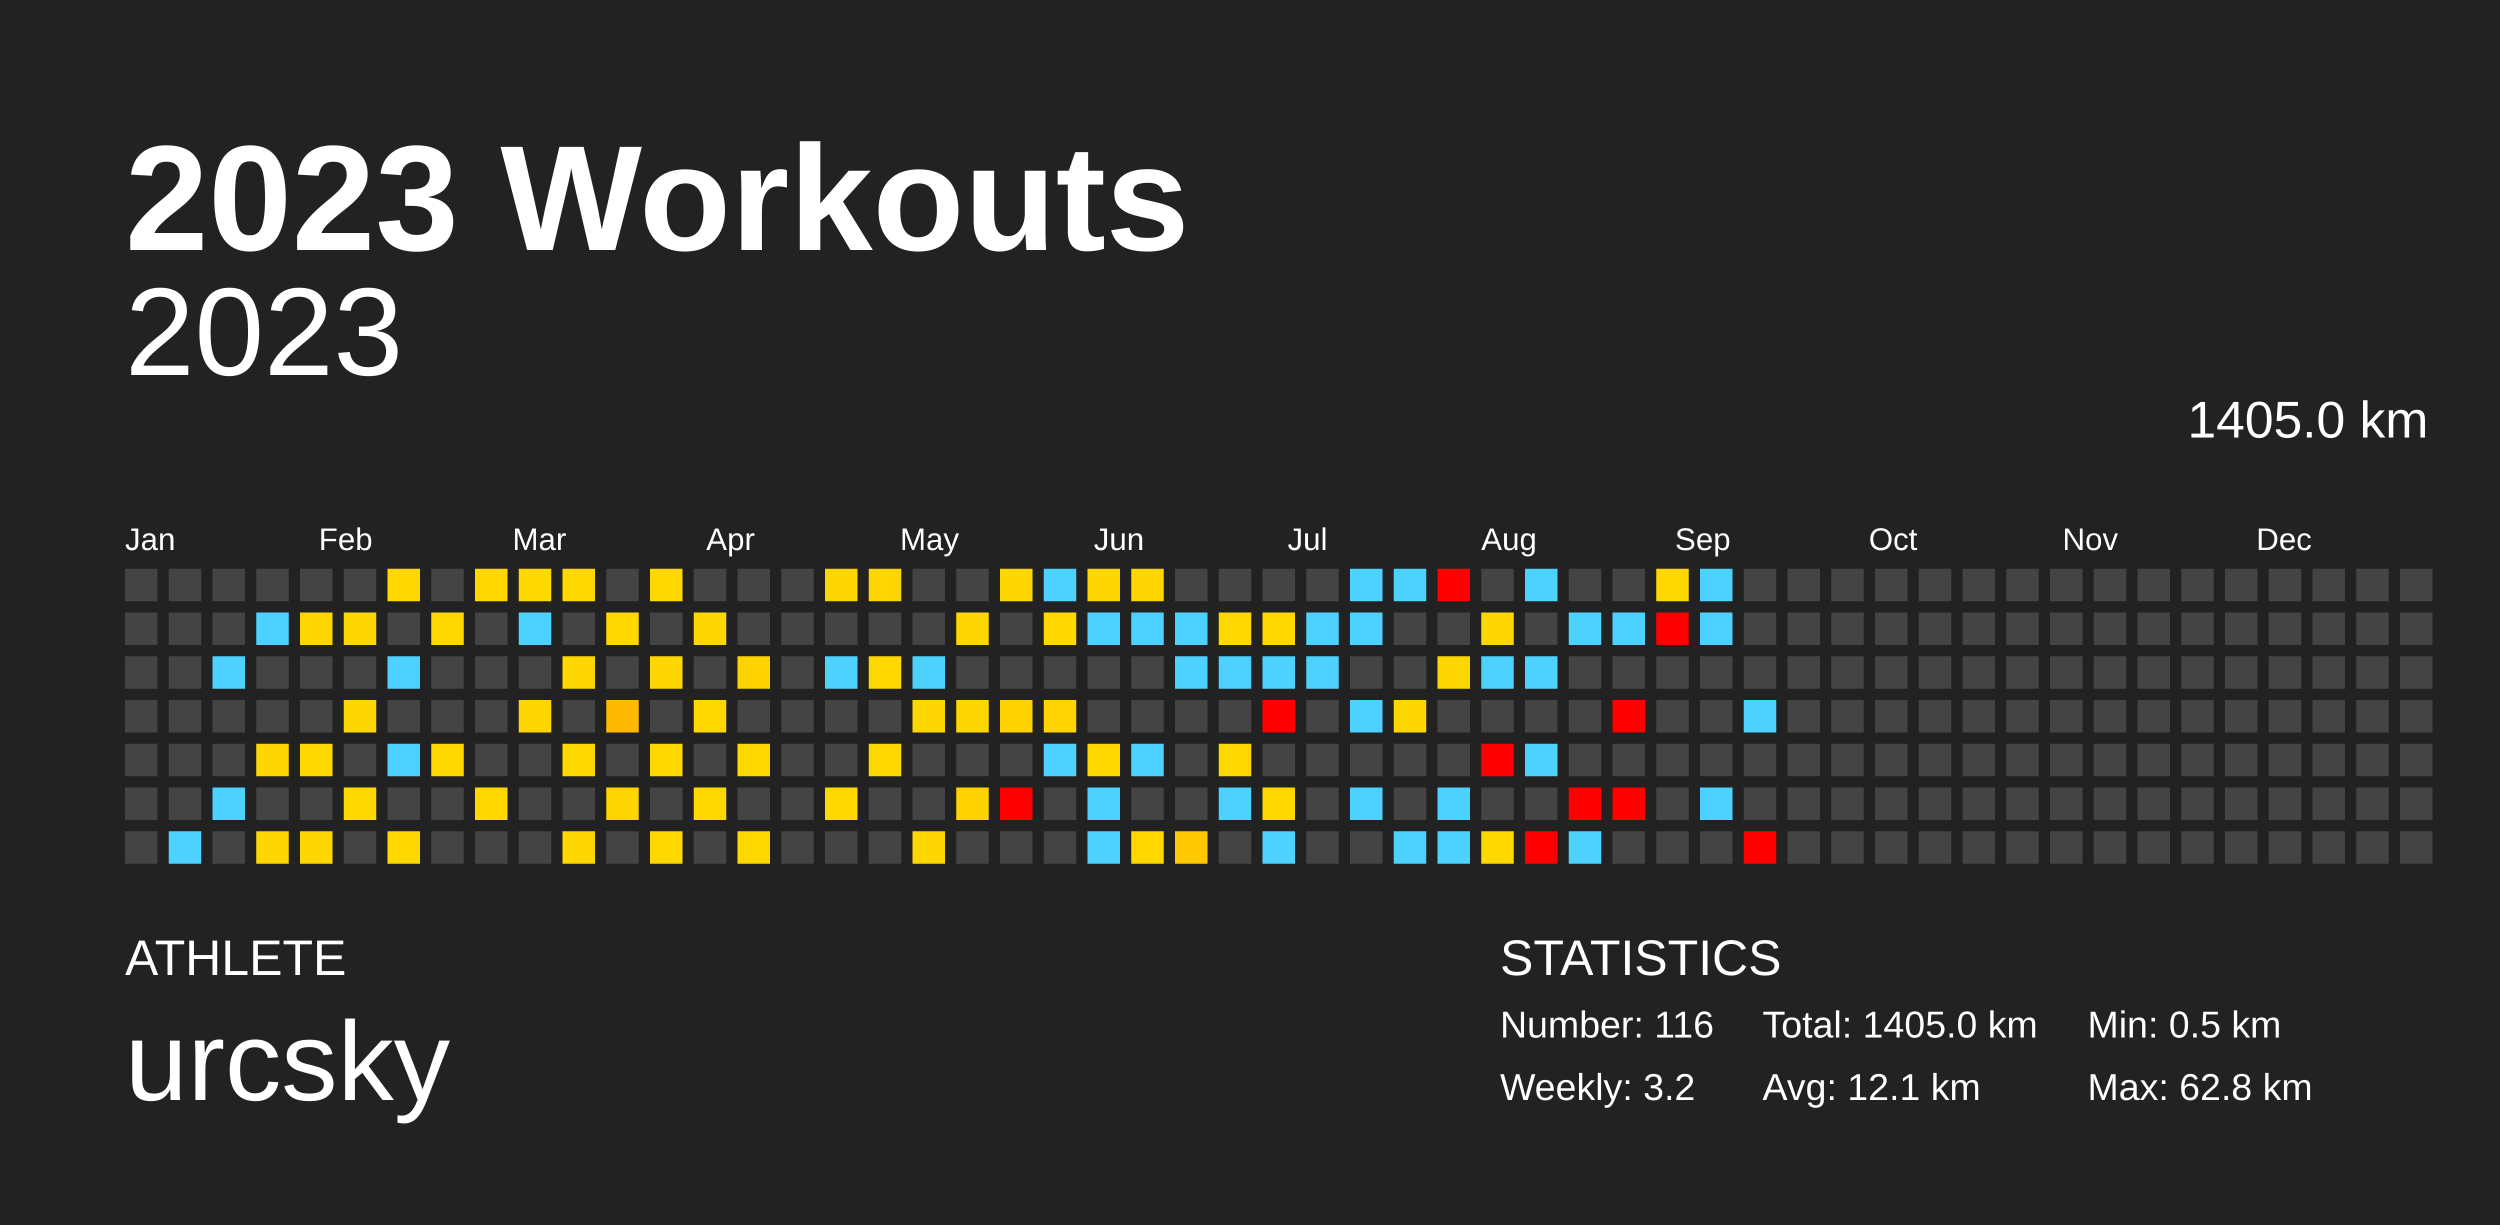
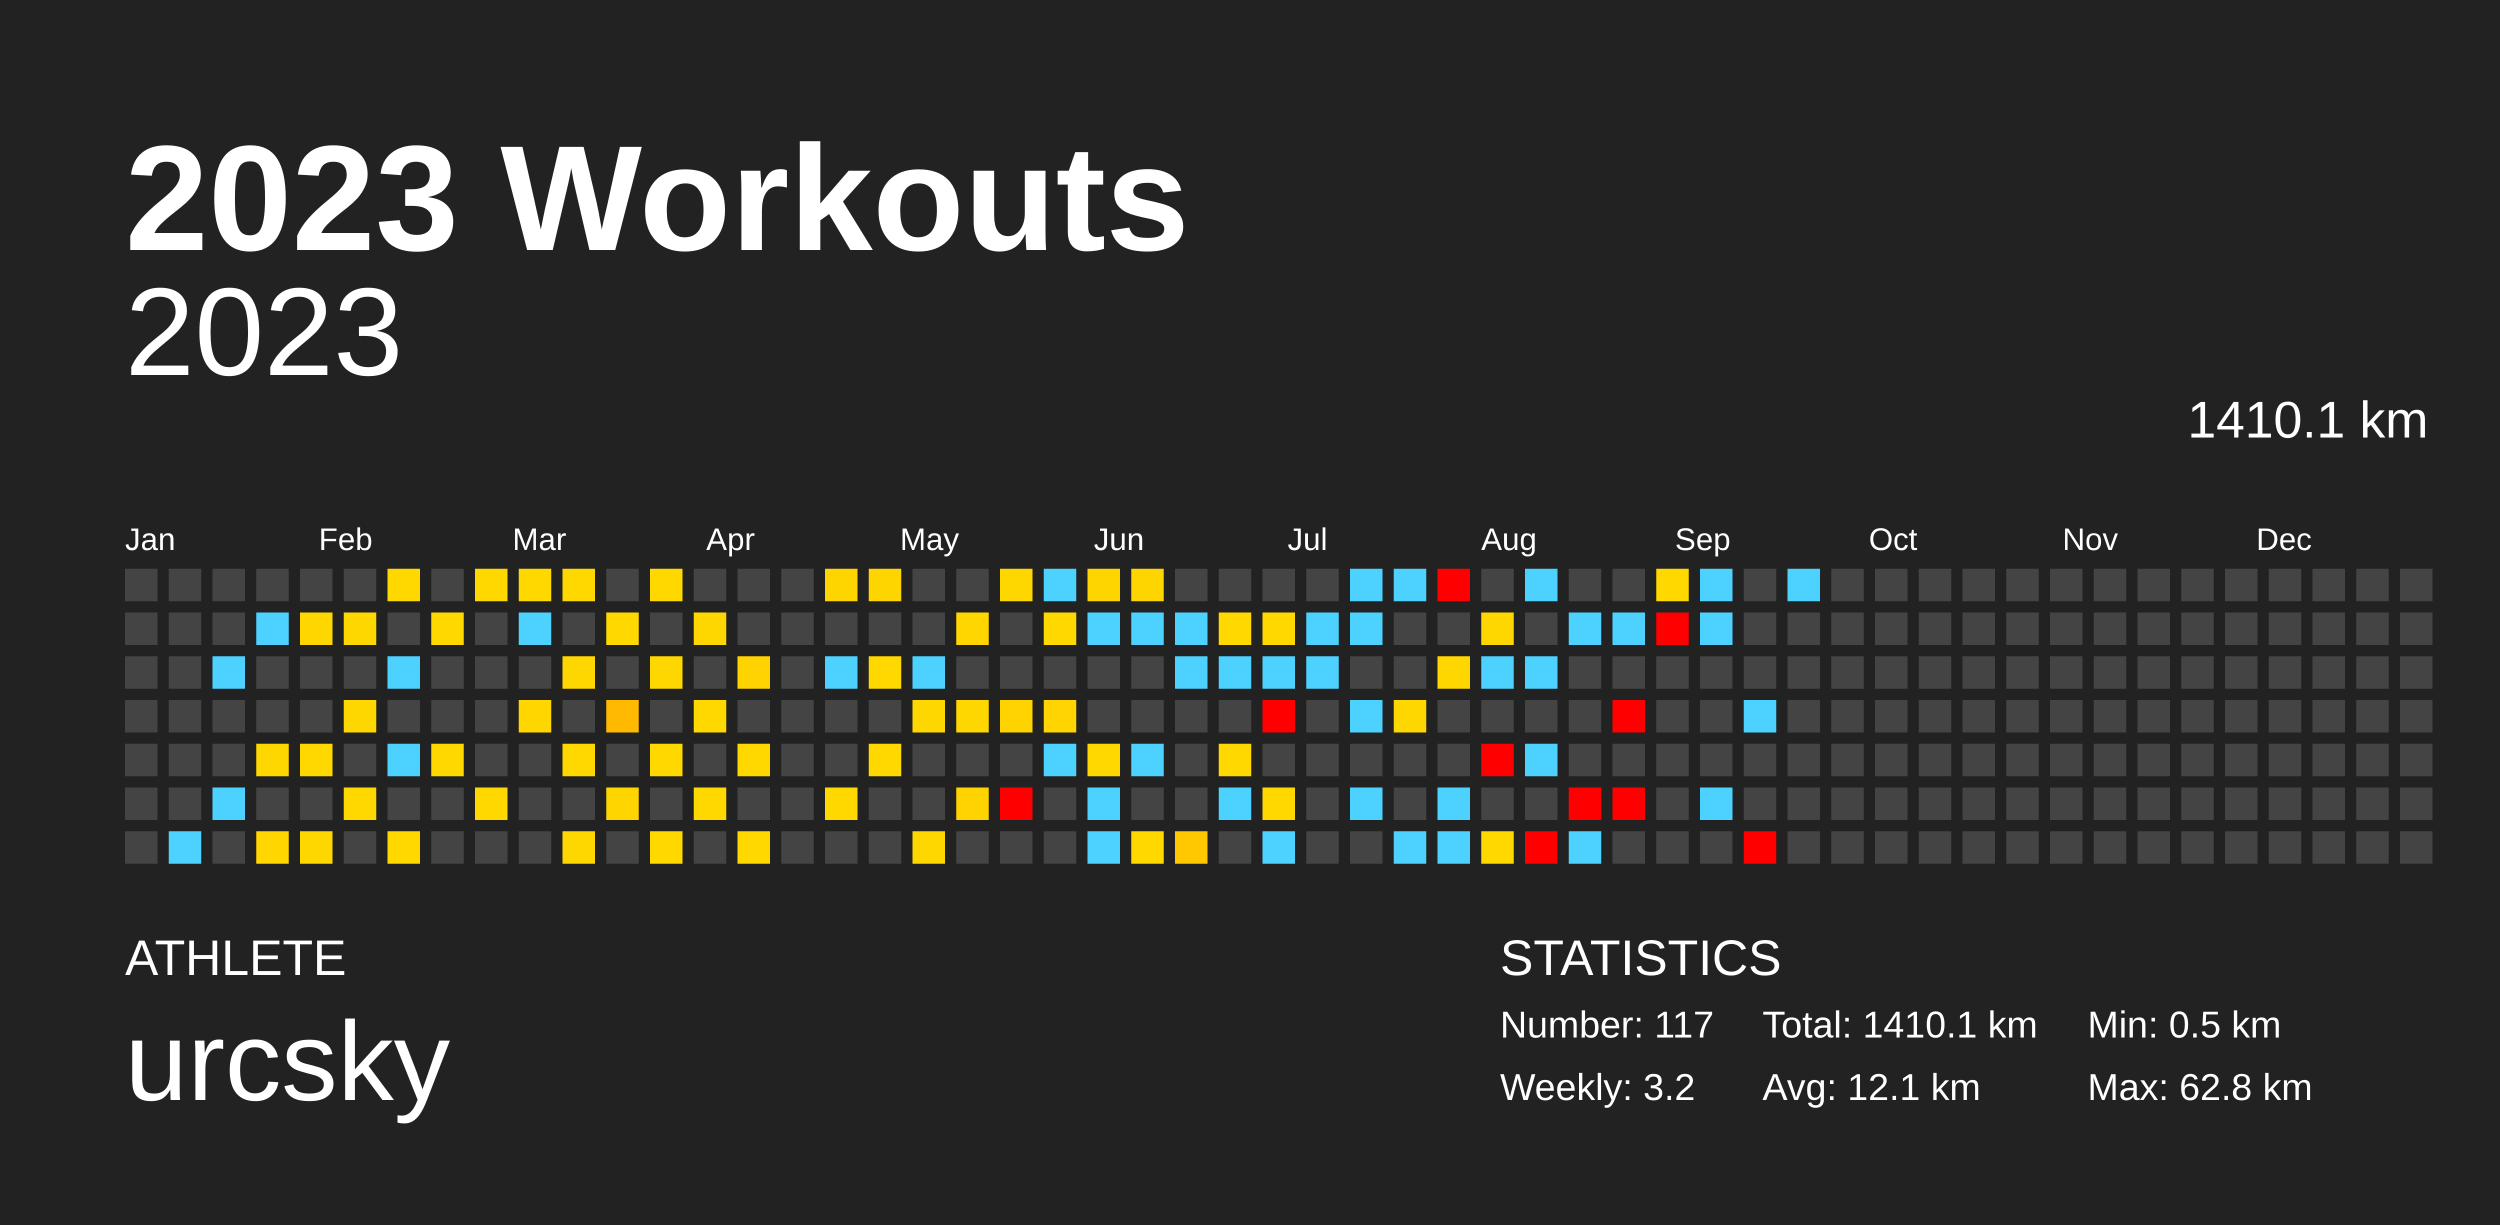
<svg xmlns="http://www.w3.org/2000/svg" baseProfile="full" height="98mm" version="1.1" viewBox="0,0,200,98" width="200mm">
  <defs />
  <rect fill="#222222" height="98" width="200" x="0" y="0" />
  <text fill="#FFFFFF" style="font-size:12px; font-family:Arial; font-weight:bold;" x="10" y="20">2023 Workouts</text>
  <text fill="#FFFFFF" style="font-size:4px; font-family:Arial" x="10" y="78">ATHLETE</text>
  <text fill="#FFFFFF" style="font-size:9px; font-family:Arial" x="10" y="88">urcsky</text>
  <text fill="#FFFFFF" style="font-size:4px; font-family:Arial" x="120" y="78">STATISTICS</text>
-   <text fill="#FFFFFF" style="font-size:3px; font-family:Arial" x="120" y="83">Number: 116</text>
+   <text fill="#FFFFFF" style="font-size:3px; font-family:Arial" x="120" y="83">Number: 117</text>
  <text fill="#FFFFFF" style="font-size:3px; font-family:Arial" x="120" y="88">Weekly: 3.2</text>
-   <text fill="#FFFFFF" style="font-size:3px; font-family:Arial" x="141" y="83">Total: 1405.0 km</text>
+   <text fill="#FFFFFF" style="font-size:3px; font-family:Arial" x="141" y="83">Total: 1410.1 km</text>
  <text fill="#FFFFFF" style="font-size:3px; font-family:Arial" x="141" y="88">Avg: 12.1 km</text>
  <text fill="#FFFFFF" style="font-size:3px; font-family:Arial" x="167" y="83">Min: 0.5 km</text>
  <text fill="#FFFFFF" style="font-size:3px; font-family:Arial" x="167" y="88">Max: 62.8 km</text>
  <text alignment-baseline="hanging" fill="#FFFFFF" style="font-size:10.0px; font-family:Arial;" x="10" y="30">2023</text>
-   <text alignment-baseline="hanging" fill="#FFFFFF" style="font-size:4.125px; font-family:Arial;" x="175" y="35">1405.0 km</text>
+   <text alignment-baseline="hanging" fill="#FFFFFF" style="font-size:4.125px; font-family:Arial;" x="175" y="35">1410.1 km</text>
  <text fill="#FFFFFF" style="font-size:2.5px; font-family:Arial" x="10.0" y="44">Jan</text>
  <text fill="#FFFFFF" style="font-size:2.5px; font-family:Arial" x="25.5" y="44">Feb</text>
  <text fill="#FFFFFF" style="font-size:2.5px; font-family:Arial" x="41.0" y="44">Mar</text>
  <text fill="#FFFFFF" style="font-size:2.5px; font-family:Arial" x="56.5" y="44">Apr</text>
  <text fill="#FFFFFF" style="font-size:2.5px; font-family:Arial" x="72.0" y="44">May</text>
  <text fill="#FFFFFF" style="font-size:2.5px; font-family:Arial" x="87.5" y="44">Jun</text>
  <text fill="#FFFFFF" style="font-size:2.5px; font-family:Arial" x="103.0" y="44">Jul</text>
  <text fill="#FFFFFF" style="font-size:2.5px; font-family:Arial" x="118.5" y="44">Aug</text>
  <text fill="#FFFFFF" style="font-size:2.5px; font-family:Arial" x="134.0" y="44">Sep</text>
  <text fill="#FFFFFF" style="font-size:2.5px; font-family:Arial" x="149.5" y="44">Oct</text>
  <text fill="#FFFFFF" style="font-size:2.5px; font-family:Arial" x="165.0" y="44">Nov</text>
  <text fill="#FFFFFF" style="font-size:2.5px; font-family:Arial" x="180.5" y="44">Dec</text>
  <rect fill="#444444" height="2.6" width="2.6" x="10.0" y="45.5" />
  <rect fill="#444444" height="2.6" width="2.6" x="10.0" y="49.0" />
  <rect fill="#444444" height="2.6" width="2.6" x="10.0" y="52.5" />
  <rect fill="#444444" height="2.6" width="2.6" x="10.0" y="56.0" />
  <rect fill="#444444" height="2.6" width="2.6" x="10.0" y="59.5" />
  <rect fill="#444444" height="2.6" width="2.6" x="10.0" y="63.0" />
  <rect fill="#444444" height="2.6" width="2.6" x="10.0" y="66.5" />
  <rect fill="#444444" height="2.6" width="2.6" x="13.5" y="45.5" />
  <rect fill="#444444" height="2.6" width="2.6" x="13.5" y="49.0" />
  <rect fill="#444444" height="2.6" width="2.6" x="13.5" y="52.5" />
  <rect fill="#444444" height="2.6" width="2.6" x="13.5" y="56.0" />
  <rect fill="#444444" height="2.6" width="2.6" x="13.5" y="59.5" />
  <rect fill="#444444" height="2.6" width="2.6" x="13.5" y="63.0" />
  <rect fill="#4dd2ff" height="2.6" width="2.6" x="13.5" y="66.5" />
  <rect fill="#444444" height="2.6" width="2.6" x="17.0" y="45.5" />
  <rect fill="#444444" height="2.6" width="2.6" x="17.0" y="49.0" />
  <rect fill="#4dd2ff" height="2.6" width="2.6" x="17.0" y="52.5" />
  <rect fill="#444444" height="2.6" width="2.6" x="17.0" y="56.0" />
  <rect fill="#444444" height="2.6" width="2.6" x="17.0" y="59.5" />
  <rect fill="#4dd2ff" height="2.6" width="2.6" x="17.0" y="63.0" />
  <rect fill="#444444" height="2.6" width="2.6" x="17.0" y="66.5" />
  <rect fill="#444444" height="2.6" width="2.6" x="20.5" y="45.5" />
  <rect fill="#4dd2ff" height="2.6" width="2.6" x="20.5" y="49.0" />
  <rect fill="#444444" height="2.6" width="2.6" x="20.5" y="52.5" />
  <rect fill="#444444" height="2.6" width="2.6" x="20.5" y="56.0" />
  <rect fill="#ffd700" height="2.6" width="2.6" x="20.5" y="59.5" />
  <rect fill="#444444" height="2.6" width="2.6" x="20.5" y="63.0" />
  <rect fill="#ffd600" height="2.6" width="2.6" x="20.5" y="66.5" />
  <rect fill="#444444" height="2.6" width="2.6" x="24.0" y="45.5" />
  <rect fill="#ffd600" height="2.6" width="2.6" x="24.0" y="49.0" />
  <rect fill="#444444" height="2.6" width="2.6" x="24.0" y="52.5" />
  <rect fill="#444444" height="2.6" width="2.6" x="24.0" y="56.0" />
  <rect fill="#ffd800" height="2.6" width="2.6" x="24.0" y="59.5" />
  <rect fill="#444444" height="2.6" width="2.6" x="24.0" y="63.0" />
  <rect fill="#ffd700" height="2.6" width="2.6" x="24.0" y="66.5" />
  <rect fill="#444444" height="2.6" width="2.6" x="27.5" y="45.5" />
  <rect fill="#ffd700" height="2.6" width="2.6" x="27.5" y="49.0" />
  <rect fill="#444444" height="2.6" width="2.6" x="27.5" y="52.5" />
  <rect fill="#ffd700" height="2.6" width="2.6" x="27.5" y="56.0" />
  <rect fill="#444444" height="2.6" width="2.6" x="27.5" y="59.5" />
  <rect fill="#ffd800" height="2.6" width="2.6" x="27.5" y="63.0" />
  <rect fill="#444444" height="2.6" width="2.6" x="27.5" y="66.5" />
  <rect fill="#ffd800" height="2.6" width="2.6" x="31.0" y="45.5" />
  <rect fill="#444444" height="2.6" width="2.6" x="31.0" y="49.0" />
  <rect fill="#4dd2ff" height="2.6" width="2.6" x="31.0" y="52.5" />
  <rect fill="#444444" height="2.6" width="2.6" x="31.0" y="56.0" />
  <rect fill="#4dd2ff" height="2.6" width="2.6" x="31.0" y="59.5" />
  <rect fill="#444444" height="2.6" width="2.6" x="31.0" y="63.0" />
  <rect fill="#ffd800" height="2.6" width="2.6" x="31.0" y="66.5" />
  <rect fill="#444444" height="2.6" width="2.6" x="34.5" y="45.5" />
  <rect fill="#ffd800" height="2.6" width="2.6" x="34.5" y="49.0" />
  <rect fill="#444444" height="2.6" width="2.6" x="34.5" y="52.5" />
  <rect fill="#444444" height="2.6" width="2.6" x="34.5" y="56.0" />
  <rect fill="#ffd800" height="2.6" width="2.6" x="34.5" y="59.5" />
  <rect fill="#444444" height="2.6" width="2.6" x="34.5" y="63.0" />
  <rect fill="#444444" height="2.6" width="2.6" x="34.5" y="66.5" />
  <rect fill="#ffd800" height="2.6" width="2.6" x="38.0" y="45.5" />
  <rect fill="#444444" height="2.6" width="2.6" x="38.0" y="49.0" />
  <rect fill="#444444" height="2.6" width="2.6" x="38.0" y="52.5" />
  <rect fill="#444444" height="2.6" width="2.6" x="38.0" y="56.0" />
  <rect fill="#444444" height="2.6" width="2.6" x="38.0" y="59.5" />
  <rect fill="#ffd800" height="2.6" width="2.6" x="38.0" y="63.0" />
  <rect fill="#444444" height="2.6" width="2.6" x="38.0" y="66.5" />
  <rect fill="#ffd800" height="2.6" width="2.6" x="41.5" y="45.5" />
  <rect fill="#4dd2ff" height="2.6" width="2.6" x="41.5" y="49.0" />
  <rect fill="#444444" height="2.6" width="2.6" x="41.5" y="52.5" />
  <rect fill="#ffd600" height="2.6" width="2.6" x="41.5" y="56.0" />
  <rect fill="#444444" height="2.6" width="2.6" x="41.5" y="59.5" />
  <rect fill="#444444" height="2.6" width="2.6" x="41.5" y="63.0" />
  <rect fill="#444444" height="2.6" width="2.6" x="41.5" y="66.5" />
  <rect fill="#ffd800" height="2.6" width="2.6" x="45.0" y="45.5" />
  <rect fill="#444444" height="2.6" width="2.6" x="45.0" y="49.0" />
  <rect fill="#ffd700" height="2.6" width="2.6" x="45.0" y="52.5" />
  <rect fill="#444444" height="2.6" width="2.6" x="45.0" y="56.0" />
  <rect fill="#ffd800" height="2.6" width="2.6" x="45.0" y="59.5" />
  <rect fill="#444444" height="2.6" width="2.6" x="45.0" y="63.0" />
  <rect fill="#ffd700" height="2.6" width="2.6" x="45.0" y="66.5" />
  <rect fill="#444444" height="2.6" width="2.6" x="48.5" y="45.5" />
  <rect fill="#ffd800" height="2.6" width="2.6" x="48.5" y="49.0" />
  <rect fill="#444444" height="2.6" width="2.6" x="48.5" y="52.5" />
  <rect fill="#ffb900" height="2.6" width="2.6" x="48.5" y="56.0" />
  <rect fill="#444444" height="2.6" width="2.6" x="48.5" y="59.5" />
  <rect fill="#ffd500" height="2.6" width="2.6" x="48.5" y="63.0" />
  <rect fill="#444444" height="2.6" width="2.6" x="48.5" y="66.5" />
  <rect fill="#ffd800" height="2.6" width="2.6" x="52.0" y="45.5" />
  <rect fill="#444444" height="2.6" width="2.6" x="52.0" y="49.0" />
  <rect fill="#ffd700" height="2.6" width="2.6" x="52.0" y="52.5" />
  <rect fill="#444444" height="2.6" width="2.6" x="52.0" y="56.0" />
  <rect fill="#ffd800" height="2.6" width="2.6" x="52.0" y="59.5" />
  <rect fill="#444444" height="2.6" width="2.6" x="52.0" y="63.0" />
  <rect fill="#ffd800" height="2.6" width="2.6" x="52.0" y="66.5" />
  <rect fill="#444444" height="2.6" width="2.6" x="55.5" y="45.5" />
  <rect fill="#ffd700" height="2.6" width="2.6" x="55.5" y="49.0" />
  <rect fill="#444444" height="2.6" width="2.6" x="55.5" y="52.5" />
  <rect fill="#ffd800" height="2.6" width="2.6" x="55.5" y="56.0" />
  <rect fill="#444444" height="2.6" width="2.6" x="55.5" y="59.5" />
  <rect fill="#ffd800" height="2.6" width="2.6" x="55.5" y="63.0" />
  <rect fill="#444444" height="2.6" width="2.6" x="55.5" y="66.5" />
  <rect fill="#444444" height="2.6" width="2.6" x="59.0" y="45.5" />
  <rect fill="#444444" height="2.6" width="2.6" x="59.0" y="49.0" />
  <rect fill="#ffd300" height="2.6" width="2.6" x="59.0" y="52.5" />
  <rect fill="#444444" height="2.6" width="2.6" x="59.0" y="56.0" />
  <rect fill="#ffd800" height="2.6" width="2.6" x="59.0" y="59.5" />
  <rect fill="#444444" height="2.6" width="2.6" x="59.0" y="63.0" />
  <rect fill="#ffd800" height="2.6" width="2.6" x="59.0" y="66.5" />
  <rect fill="#444444" height="2.6" width="2.6" x="62.5" y="45.5" />
  <rect fill="#444444" height="2.6" width="2.6" x="62.5" y="49.0" />
  <rect fill="#444444" height="2.6" width="2.6" x="62.5" y="52.5" />
  <rect fill="#444444" height="2.6" width="2.6" x="62.5" y="56.0" />
  <rect fill="#444444" height="2.6" width="2.6" x="62.5" y="59.5" />
  <rect fill="#444444" height="2.6" width="2.6" x="62.5" y="63.0" />
  <rect fill="#444444" height="2.6" width="2.6" x="62.5" y="66.5" />
  <rect fill="#ffd500" height="2.6" width="2.6" x="66.0" y="45.5" />
  <rect fill="#444444" height="2.6" width="2.6" x="66.0" y="49.0" />
  <rect fill="#4dd2ff" height="2.6" width="2.6" x="66.0" y="52.5" />
  <rect fill="#444444" height="2.6" width="2.6" x="66.0" y="56.0" />
  <rect fill="#444444" height="2.6" width="2.6" x="66.0" y="59.5" />
  <rect fill="#ffd800" height="2.6" width="2.6" x="66.0" y="63.0" />
  <rect fill="#444444" height="2.6" width="2.6" x="66.0" y="66.5" />
  <rect fill="#ffd500" height="2.6" width="2.6" x="69.5" y="45.5" />
  <rect fill="#444444" height="2.6" width="2.6" x="69.5" y="49.0" />
  <rect fill="#ffd800" height="2.6" width="2.6" x="69.5" y="52.5" />
  <rect fill="#444444" height="2.6" width="2.6" x="69.5" y="56.0" />
  <rect fill="#ffd800" height="2.6" width="2.6" x="69.5" y="59.5" />
  <rect fill="#444444" height="2.6" width="2.6" x="69.5" y="63.0" />
  <rect fill="#444444" height="2.6" width="2.6" x="69.5" y="66.5" />
  <rect fill="#444444" height="2.6" width="2.6" x="73.0" y="45.5" />
  <rect fill="#444444" height="2.6" width="2.6" x="73.0" y="49.0" />
  <rect fill="#4dd2ff" height="2.6" width="2.6" x="73.0" y="52.5" />
  <rect fill="#ffd700" height="2.6" width="2.6" x="73.0" y="56.0" />
  <rect fill="#444444" height="2.6" width="2.6" x="73.0" y="59.5" />
  <rect fill="#444444" height="2.6" width="2.6" x="73.0" y="63.0" />
  <rect fill="#ffd700" height="2.6" width="2.6" x="73.0" y="66.5" />
  <rect fill="#444444" height="2.6" width="2.6" x="76.5" y="45.5" />
  <rect fill="#ffd600" height="2.6" width="2.6" x="76.5" y="49.0" />
  <rect fill="#444444" height="2.6" width="2.6" x="76.5" y="52.5" />
  <rect fill="#ffd700" height="2.6" width="2.6" x="76.5" y="56.0" />
  <rect fill="#444444" height="2.6" width="2.6" x="76.5" y="59.5" />
  <rect fill="#ffd300" height="2.6" width="2.6" x="76.5" y="63.0" />
  <rect fill="#444444" height="2.6" width="2.6" x="76.5" y="66.5" />
  <rect fill="#ffd700" height="2.6" width="2.6" x="80.0" y="45.5" />
  <rect fill="#444444" height="2.6" width="2.6" x="80.0" y="49.0" />
  <rect fill="#444444" height="2.6" width="2.6" x="80.0" y="52.5" />
  <rect fill="#ffd300" height="2.6" width="2.6" x="80.0" y="56.0" />
  <rect fill="#444444" height="2.6" width="2.6" x="80.0" y="59.5" />
  <rect fill="red" height="2.6" width="2.6" x="80.0" y="63.0" />
  <rect fill="#444444" height="2.6" width="2.6" x="80.0" y="66.5" />
  <rect fill="#4dd2ff" height="2.6" width="2.6" x="83.5" y="45.5" />
  <rect fill="#ffd800" height="2.6" width="2.6" x="83.5" y="49.0" />
  <rect fill="#444444" height="2.6" width="2.6" x="83.5" y="52.5" />
  <rect fill="#ffd400" height="2.6" width="2.6" x="83.5" y="56.0" />
  <rect fill="#4dd2ff" height="2.6" width="2.6" x="83.5" y="59.5" />
  <rect fill="#444444" height="2.6" width="2.6" x="83.5" y="63.0" />
  <rect fill="#444444" height="2.6" width="2.6" x="83.5" y="66.5" />
  <rect fill="#ffd500" height="2.6" width="2.6" x="87.0" y="45.5" />
  <rect fill="#4dd2ff" height="2.6" width="2.6" x="87.0" y="49.0" />
  <rect fill="#444444" height="2.6" width="2.6" x="87.0" y="52.5" />
  <rect fill="#444444" height="2.6" width="2.6" x="87.0" y="56.0" />
  <rect fill="#ffd800" height="2.6" width="2.6" x="87.0" y="59.5" />
  <rect fill="#4dd2ff" height="2.6" width="2.6" x="87.0" y="63.0" />
  <rect fill="#4dd2ff" height="2.6" width="2.6" x="87.0" y="66.5" />
  <rect fill="#ffd500" height="2.6" width="2.6" x="90.5" y="45.5" />
  <rect fill="#4dd2ff" height="2.6" width="2.6" x="90.5" y="49.0" />
  <rect fill="#444444" height="2.6" width="2.6" x="90.5" y="52.5" />
  <rect fill="#444444" height="2.6" width="2.6" x="90.5" y="56.0" />
  <rect fill="#4dd2ff" height="2.6" width="2.6" x="90.5" y="59.5" />
  <rect fill="#444444" height="2.6" width="2.6" x="90.5" y="63.0" />
  <rect fill="#ffd800" height="2.6" width="2.6" x="90.5" y="66.5" />
  <rect fill="#444444" height="2.6" width="2.6" x="94.0" y="45.5" />
  <rect fill="#4dd2ff" height="2.6" width="2.6" x="94.0" y="49.0" />
  <rect fill="#4dd2ff" height="2.6" width="2.6" x="94.0" y="52.5" />
  <rect fill="#444444" height="2.6" width="2.6" x="94.0" y="56.0" />
  <rect fill="#444444" height="2.6" width="2.6" x="94.0" y="59.5" />
  <rect fill="#444444" height="2.6" width="2.6" x="94.0" y="63.0" />
  <rect fill="#ffc800" height="2.6" width="2.6" x="94.0" y="66.5" />
  <rect fill="#444444" height="2.6" width="2.6" x="97.5" y="45.5" />
  <rect fill="#ffd800" height="2.6" width="2.6" x="97.5" y="49.0" />
  <rect fill="#4dd2ff" height="2.6" width="2.6" x="97.5" y="52.5" />
  <rect fill="#444444" height="2.6" width="2.6" x="97.5" y="56.0" />
  <rect fill="#ffd800" height="2.6" width="2.6" x="97.5" y="59.5" />
  <rect fill="#4dd2ff" height="2.6" width="2.6" x="97.5" y="63.0" />
  <rect fill="#444444" height="2.6" width="2.6" x="97.5" y="66.5" />
  <rect fill="#444444" height="2.6" width="2.6" x="101.0" y="45.5" />
  <rect fill="#ffd800" height="2.6" width="2.6" x="101.0" y="49.0" />
  <rect fill="#4dd2ff" height="2.6" width="2.6" x="101.0" y="52.5" />
  <rect fill="red" height="2.6" width="2.6" x="101.0" y="56.0" />
  <rect fill="#444444" height="2.6" width="2.6" x="101.0" y="59.5" />
  <rect fill="#ffd800" height="2.6" width="2.6" x="101.0" y="63.0" />
  <rect fill="#4dd2ff" height="2.6" width="2.6" x="101.0" y="66.5" />
  <rect fill="#444444" height="2.6" width="2.6" x="104.5" y="45.5" />
  <rect fill="#4dd2ff" height="2.6" width="2.6" x="104.5" y="49.0" />
  <rect fill="#4dd2ff" height="2.6" width="2.6" x="104.5" y="52.5" />
  <rect fill="#444444" height="2.6" width="2.6" x="104.5" y="56.0" />
  <rect fill="#444444" height="2.6" width="2.6" x="104.5" y="59.5" />
  <rect fill="#444444" height="2.6" width="2.6" x="104.5" y="63.0" />
  <rect fill="#444444" height="2.6" width="2.6" x="104.5" y="66.5" />
  <rect fill="#4dd2ff" height="2.6" width="2.6" x="108.0" y="45.5" />
  <rect fill="#4dd2ff" height="2.6" width="2.6" x="108.0" y="49.0" />
  <rect fill="#444444" height="2.6" width="2.6" x="108.0" y="52.5" />
  <rect fill="#4dd2ff" height="2.6" width="2.6" x="108.0" y="56.0" />
  <rect fill="#444444" height="2.6" width="2.6" x="108.0" y="59.5" />
  <rect fill="#4dd2ff" height="2.6" width="2.6" x="108.0" y="63.0" />
  <rect fill="#444444" height="2.6" width="2.6" x="108.0" y="66.5" />
  <rect fill="#4dd2ff" height="2.6" width="2.6" x="111.5" y="45.5" />
  <rect fill="#444444" height="2.6" width="2.6" x="111.5" y="49.0" />
  <rect fill="#444444" height="2.6" width="2.6" x="111.5" y="52.5" />
  <rect fill="#ffd700" height="2.6" width="2.6" x="111.5" y="56.0" />
  <rect fill="#444444" height="2.6" width="2.6" x="111.5" y="59.5" />
  <rect fill="#444444" height="2.6" width="2.6" x="111.5" y="63.0" />
  <rect fill="#4dd2ff" height="2.6" width="2.6" x="111.5" y="66.5" />
  <rect fill="red" height="2.6" width="2.6" x="115.0" y="45.5" />
  <rect fill="#444444" height="2.6" width="2.6" x="115.0" y="49.0" />
  <rect fill="#ffd700" height="2.6" width="2.6" x="115.0" y="52.5" />
  <rect fill="#444444" height="2.6" width="2.6" x="115.0" y="56.0" />
  <rect fill="#444444" height="2.6" width="2.6" x="115.0" y="59.5" />
  <rect fill="#4dd2ff" height="2.6" width="2.6" x="115.0" y="63.0" />
  <rect fill="#4dd2ff" height="2.6" width="2.6" x="115.0" y="66.5" />
  <rect fill="#444444" height="2.6" width="2.6" x="118.5" y="45.5" />
  <rect fill="#ffd700" height="2.6" width="2.6" x="118.5" y="49.0" />
  <rect fill="#4dd2ff" height="2.6" width="2.6" x="118.5" y="52.5" />
  <rect fill="#444444" height="2.6" width="2.6" x="118.5" y="56.0" />
  <rect fill="red" height="2.6" width="2.6" x="118.5" y="59.5" />
  <rect fill="#444444" height="2.6" width="2.6" x="118.5" y="63.0" />
  <rect fill="#ffd800" height="2.6" width="2.6" x="118.5" y="66.5" />
  <rect fill="#4dd2ff" height="2.6" width="2.6" x="122.0" y="45.5" />
  <rect fill="#444444" height="2.6" width="2.6" x="122.0" y="49.0" />
  <rect fill="#4dd2ff" height="2.6" width="2.6" x="122.0" y="52.5" />
  <rect fill="#444444" height="2.6" width="2.6" x="122.0" y="56.0" />
  <rect fill="#4dd2ff" height="2.6" width="2.6" x="122.0" y="59.5" />
  <rect fill="#444444" height="2.6" width="2.6" x="122.0" y="63.0" />
  <rect fill="red" height="2.6" width="2.6" x="122.0" y="66.5" />
  <rect fill="#444444" height="2.6" width="2.6" x="125.5" y="45.5" />
  <rect fill="#4dd2ff" height="2.6" width="2.6" x="125.5" y="49.0" />
  <rect fill="#444444" height="2.6" width="2.6" x="125.5" y="52.5" />
  <rect fill="#444444" height="2.6" width="2.6" x="125.5" y="56.0" />
  <rect fill="#444444" height="2.6" width="2.6" x="125.5" y="59.5" />
  <rect fill="red" height="2.6" width="2.6" x="125.5" y="63.0" />
  <rect fill="#4dd2ff" height="2.6" width="2.6" x="125.5" y="66.5" />
  <rect fill="#444444" height="2.6" width="2.6" x="129.0" y="45.5" />
  <rect fill="#4dd2ff" height="2.6" width="2.6" x="129.0" y="49.0" />
  <rect fill="#444444" height="2.6" width="2.6" x="129.0" y="52.5" />
  <rect fill="red" height="2.6" width="2.6" x="129.0" y="56.0" />
  <rect fill="#444444" height="2.6" width="2.6" x="129.0" y="59.5" />
  <rect fill="red" height="2.6" width="2.6" x="129.0" y="63.0" />
  <rect fill="#444444" height="2.6" width="2.6" x="129.0" y="66.5" />
  <rect fill="#ffd800" height="2.6" width="2.6" x="132.5" y="45.5" />
  <rect fill="red" height="2.6" width="2.6" x="132.5" y="49.0" />
  <rect fill="#444444" height="2.6" width="2.6" x="132.5" y="52.5" />
  <rect fill="#444444" height="2.6" width="2.6" x="132.5" y="56.0" />
  <rect fill="#444444" height="2.6" width="2.6" x="132.5" y="59.5" />
  <rect fill="#444444" height="2.6" width="2.6" x="132.5" y="63.0" />
  <rect fill="#444444" height="2.6" width="2.6" x="132.5" y="66.5" />
  <rect fill="#4dd2ff" height="2.6" width="2.6" x="136.0" y="45.5" />
  <rect fill="#4dd2ff" height="2.6" width="2.6" x="136.0" y="49.0" />
  <rect fill="#444444" height="2.6" width="2.6" x="136.0" y="52.5" />
  <rect fill="#444444" height="2.6" width="2.6" x="136.0" y="56.0" />
  <rect fill="#444444" height="2.6" width="2.6" x="136.0" y="59.5" />
  <rect fill="#4dd2ff" height="2.6" width="2.6" x="136.0" y="63.0" />
  <rect fill="#444444" height="2.6" width="2.6" x="136.0" y="66.5" />
  <rect fill="#444444" height="2.6" width="2.6" x="139.5" y="45.5" />
  <rect fill="#444444" height="2.6" width="2.6" x="139.5" y="49.0" />
  <rect fill="#444444" height="2.6" width="2.6" x="139.5" y="52.5" />
  <rect fill="#4dd2ff" height="2.6" width="2.6" x="139.5" y="56.0" />
  <rect fill="#444444" height="2.6" width="2.6" x="139.5" y="59.5" />
  <rect fill="#444444" height="2.6" width="2.6" x="139.5" y="63.0" />
  <rect fill="red" height="2.6" width="2.6" x="139.5" y="66.5" />
-   <rect fill="#444444" height="2.6" width="2.6" x="143.0" y="45.5" />
+   <rect fill="#4dd2ff" height="2.6" width="2.6" x="143.0" y="45.5" />
  <rect fill="#444444" height="2.6" width="2.6" x="143.0" y="49.0" />
  <rect fill="#444444" height="2.6" width="2.6" x="143.0" y="52.5" />
  <rect fill="#444444" height="2.6" width="2.6" x="143.0" y="56.0" />
  <rect fill="#444444" height="2.6" width="2.6" x="143.0" y="59.5" />
  <rect fill="#444444" height="2.6" width="2.6" x="143.0" y="63.0" />
  <rect fill="#444444" height="2.6" width="2.6" x="143.0" y="66.5" />
  <rect fill="#444444" height="2.6" width="2.6" x="146.5" y="45.5" />
  <rect fill="#444444" height="2.6" width="2.6" x="146.5" y="49.0" />
  <rect fill="#444444" height="2.6" width="2.6" x="146.5" y="52.5" />
  <rect fill="#444444" height="2.6" width="2.6" x="146.5" y="56.0" />
  <rect fill="#444444" height="2.6" width="2.6" x="146.5" y="59.5" />
  <rect fill="#444444" height="2.6" width="2.6" x="146.5" y="63.0" />
  <rect fill="#444444" height="2.6" width="2.6" x="146.5" y="66.5" />
  <rect fill="#444444" height="2.6" width="2.6" x="150.0" y="45.5" />
  <rect fill="#444444" height="2.6" width="2.6" x="150.0" y="49.0" />
  <rect fill="#444444" height="2.6" width="2.6" x="150.0" y="52.5" />
  <rect fill="#444444" height="2.6" width="2.6" x="150.0" y="56.0" />
  <rect fill="#444444" height="2.6" width="2.6" x="150.0" y="59.5" />
  <rect fill="#444444" height="2.6" width="2.6" x="150.0" y="63.0" />
  <rect fill="#444444" height="2.6" width="2.6" x="150.0" y="66.5" />
  <rect fill="#444444" height="2.6" width="2.6" x="153.5" y="45.5" />
  <rect fill="#444444" height="2.6" width="2.6" x="153.5" y="49.0" />
  <rect fill="#444444" height="2.6" width="2.6" x="153.5" y="52.5" />
  <rect fill="#444444" height="2.6" width="2.6" x="153.5" y="56.0" />
  <rect fill="#444444" height="2.6" width="2.6" x="153.5" y="59.5" />
  <rect fill="#444444" height="2.6" width="2.6" x="153.5" y="63.0" />
  <rect fill="#444444" height="2.6" width="2.6" x="153.5" y="66.5" />
  <rect fill="#444444" height="2.6" width="2.6" x="157.0" y="45.5" />
  <rect fill="#444444" height="2.6" width="2.6" x="157.0" y="49.0" />
  <rect fill="#444444" height="2.6" width="2.6" x="157.0" y="52.5" />
  <rect fill="#444444" height="2.6" width="2.6" x="157.0" y="56.0" />
  <rect fill="#444444" height="2.6" width="2.6" x="157.0" y="59.5" />
  <rect fill="#444444" height="2.6" width="2.6" x="157.0" y="63.0" />
  <rect fill="#444444" height="2.6" width="2.6" x="157.0" y="66.5" />
  <rect fill="#444444" height="2.6" width="2.6" x="160.5" y="45.5" />
  <rect fill="#444444" height="2.6" width="2.6" x="160.5" y="49.0" />
  <rect fill="#444444" height="2.6" width="2.6" x="160.5" y="52.5" />
  <rect fill="#444444" height="2.6" width="2.6" x="160.5" y="56.0" />
  <rect fill="#444444" height="2.6" width="2.6" x="160.5" y="59.5" />
  <rect fill="#444444" height="2.6" width="2.6" x="160.5" y="63.0" />
  <rect fill="#444444" height="2.6" width="2.6" x="160.5" y="66.5" />
  <rect fill="#444444" height="2.6" width="2.6" x="164.0" y="45.5" />
  <rect fill="#444444" height="2.6" width="2.6" x="164.0" y="49.0" />
  <rect fill="#444444" height="2.6" width="2.6" x="164.0" y="52.5" />
  <rect fill="#444444" height="2.6" width="2.6" x="164.0" y="56.0" />
  <rect fill="#444444" height="2.6" width="2.6" x="164.0" y="59.5" />
  <rect fill="#444444" height="2.6" width="2.6" x="164.0" y="63.0" />
  <rect fill="#444444" height="2.6" width="2.6" x="164.0" y="66.5" />
  <rect fill="#444444" height="2.6" width="2.6" x="167.5" y="45.5" />
  <rect fill="#444444" height="2.6" width="2.6" x="167.5" y="49.0" />
  <rect fill="#444444" height="2.6" width="2.6" x="167.5" y="52.5" />
  <rect fill="#444444" height="2.6" width="2.6" x="167.5" y="56.0" />
  <rect fill="#444444" height="2.6" width="2.6" x="167.5" y="59.5" />
  <rect fill="#444444" height="2.6" width="2.6" x="167.5" y="63.0" />
  <rect fill="#444444" height="2.6" width="2.6" x="167.5" y="66.5" />
  <rect fill="#444444" height="2.6" width="2.6" x="171.0" y="45.5" />
  <rect fill="#444444" height="2.6" width="2.6" x="171.0" y="49.0" />
  <rect fill="#444444" height="2.6" width="2.6" x="171.0" y="52.5" />
  <rect fill="#444444" height="2.6" width="2.6" x="171.0" y="56.0" />
  <rect fill="#444444" height="2.6" width="2.6" x="171.0" y="59.5" />
  <rect fill="#444444" height="2.6" width="2.6" x="171.0" y="63.0" />
  <rect fill="#444444" height="2.6" width="2.6" x="171.0" y="66.5" />
  <rect fill="#444444" height="2.6" width="2.6" x="174.5" y="45.5" />
  <rect fill="#444444" height="2.6" width="2.6" x="174.5" y="49.0" />
  <rect fill="#444444" height="2.6" width="2.6" x="174.5" y="52.5" />
  <rect fill="#444444" height="2.6" width="2.6" x="174.5" y="56.0" />
  <rect fill="#444444" height="2.6" width="2.6" x="174.5" y="59.5" />
  <rect fill="#444444" height="2.6" width="2.6" x="174.5" y="63.0" />
  <rect fill="#444444" height="2.6" width="2.6" x="174.5" y="66.5" />
  <rect fill="#444444" height="2.6" width="2.6" x="178.0" y="45.5" />
  <rect fill="#444444" height="2.6" width="2.6" x="178.0" y="49.0" />
  <rect fill="#444444" height="2.6" width="2.6" x="178.0" y="52.5" />
  <rect fill="#444444" height="2.6" width="2.6" x="178.0" y="56.0" />
  <rect fill="#444444" height="2.6" width="2.6" x="178.0" y="59.5" />
  <rect fill="#444444" height="2.6" width="2.6" x="178.0" y="63.0" />
  <rect fill="#444444" height="2.6" width="2.6" x="178.0" y="66.5" />
  <rect fill="#444444" height="2.6" width="2.6" x="181.5" y="45.5" />
  <rect fill="#444444" height="2.6" width="2.6" x="181.5" y="49.0" />
  <rect fill="#444444" height="2.6" width="2.6" x="181.5" y="52.5" />
  <rect fill="#444444" height="2.6" width="2.6" x="181.5" y="56.0" />
  <rect fill="#444444" height="2.6" width="2.6" x="181.5" y="59.5" />
  <rect fill="#444444" height="2.6" width="2.6" x="181.5" y="63.0" />
  <rect fill="#444444" height="2.6" width="2.6" x="181.5" y="66.5" />
  <rect fill="#444444" height="2.6" width="2.6" x="185.0" y="45.5" />
  <rect fill="#444444" height="2.6" width="2.6" x="185.0" y="49.0" />
  <rect fill="#444444" height="2.6" width="2.6" x="185.0" y="52.5" />
  <rect fill="#444444" height="2.6" width="2.6" x="185.0" y="56.0" />
  <rect fill="#444444" height="2.6" width="2.6" x="185.0" y="59.5" />
  <rect fill="#444444" height="2.6" width="2.6" x="185.0" y="63.0" />
  <rect fill="#444444" height="2.6" width="2.6" x="185.0" y="66.5" />
  <rect fill="#444444" height="2.6" width="2.6" x="188.5" y="45.5" />
  <rect fill="#444444" height="2.6" width="2.6" x="188.5" y="49.0" />
  <rect fill="#444444" height="2.6" width="2.6" x="188.5" y="52.5" />
  <rect fill="#444444" height="2.6" width="2.6" x="188.5" y="56.0" />
  <rect fill="#444444" height="2.6" width="2.6" x="188.5" y="59.5" />
  <rect fill="#444444" height="2.6" width="2.6" x="188.5" y="63.0" />
  <rect fill="#444444" height="2.6" width="2.6" x="188.5" y="66.5" />
  <rect fill="#444444" height="2.6" width="2.6" x="192.0" y="45.5" />
  <rect fill="#444444" height="2.6" width="2.6" x="192.0" y="49.0" />
  <rect fill="#444444" height="2.6" width="2.6" x="192.0" y="52.5" />
  <rect fill="#444444" height="2.6" width="2.6" x="192.0" y="56.0" />
  <rect fill="#444444" height="2.6" width="2.6" x="192.0" y="59.5" />
  <rect fill="#444444" height="2.6" width="2.6" x="192.0" y="63.0" />
  <rect fill="#444444" height="2.6" width="2.6" x="192.0" y="66.5" />
</svg>
